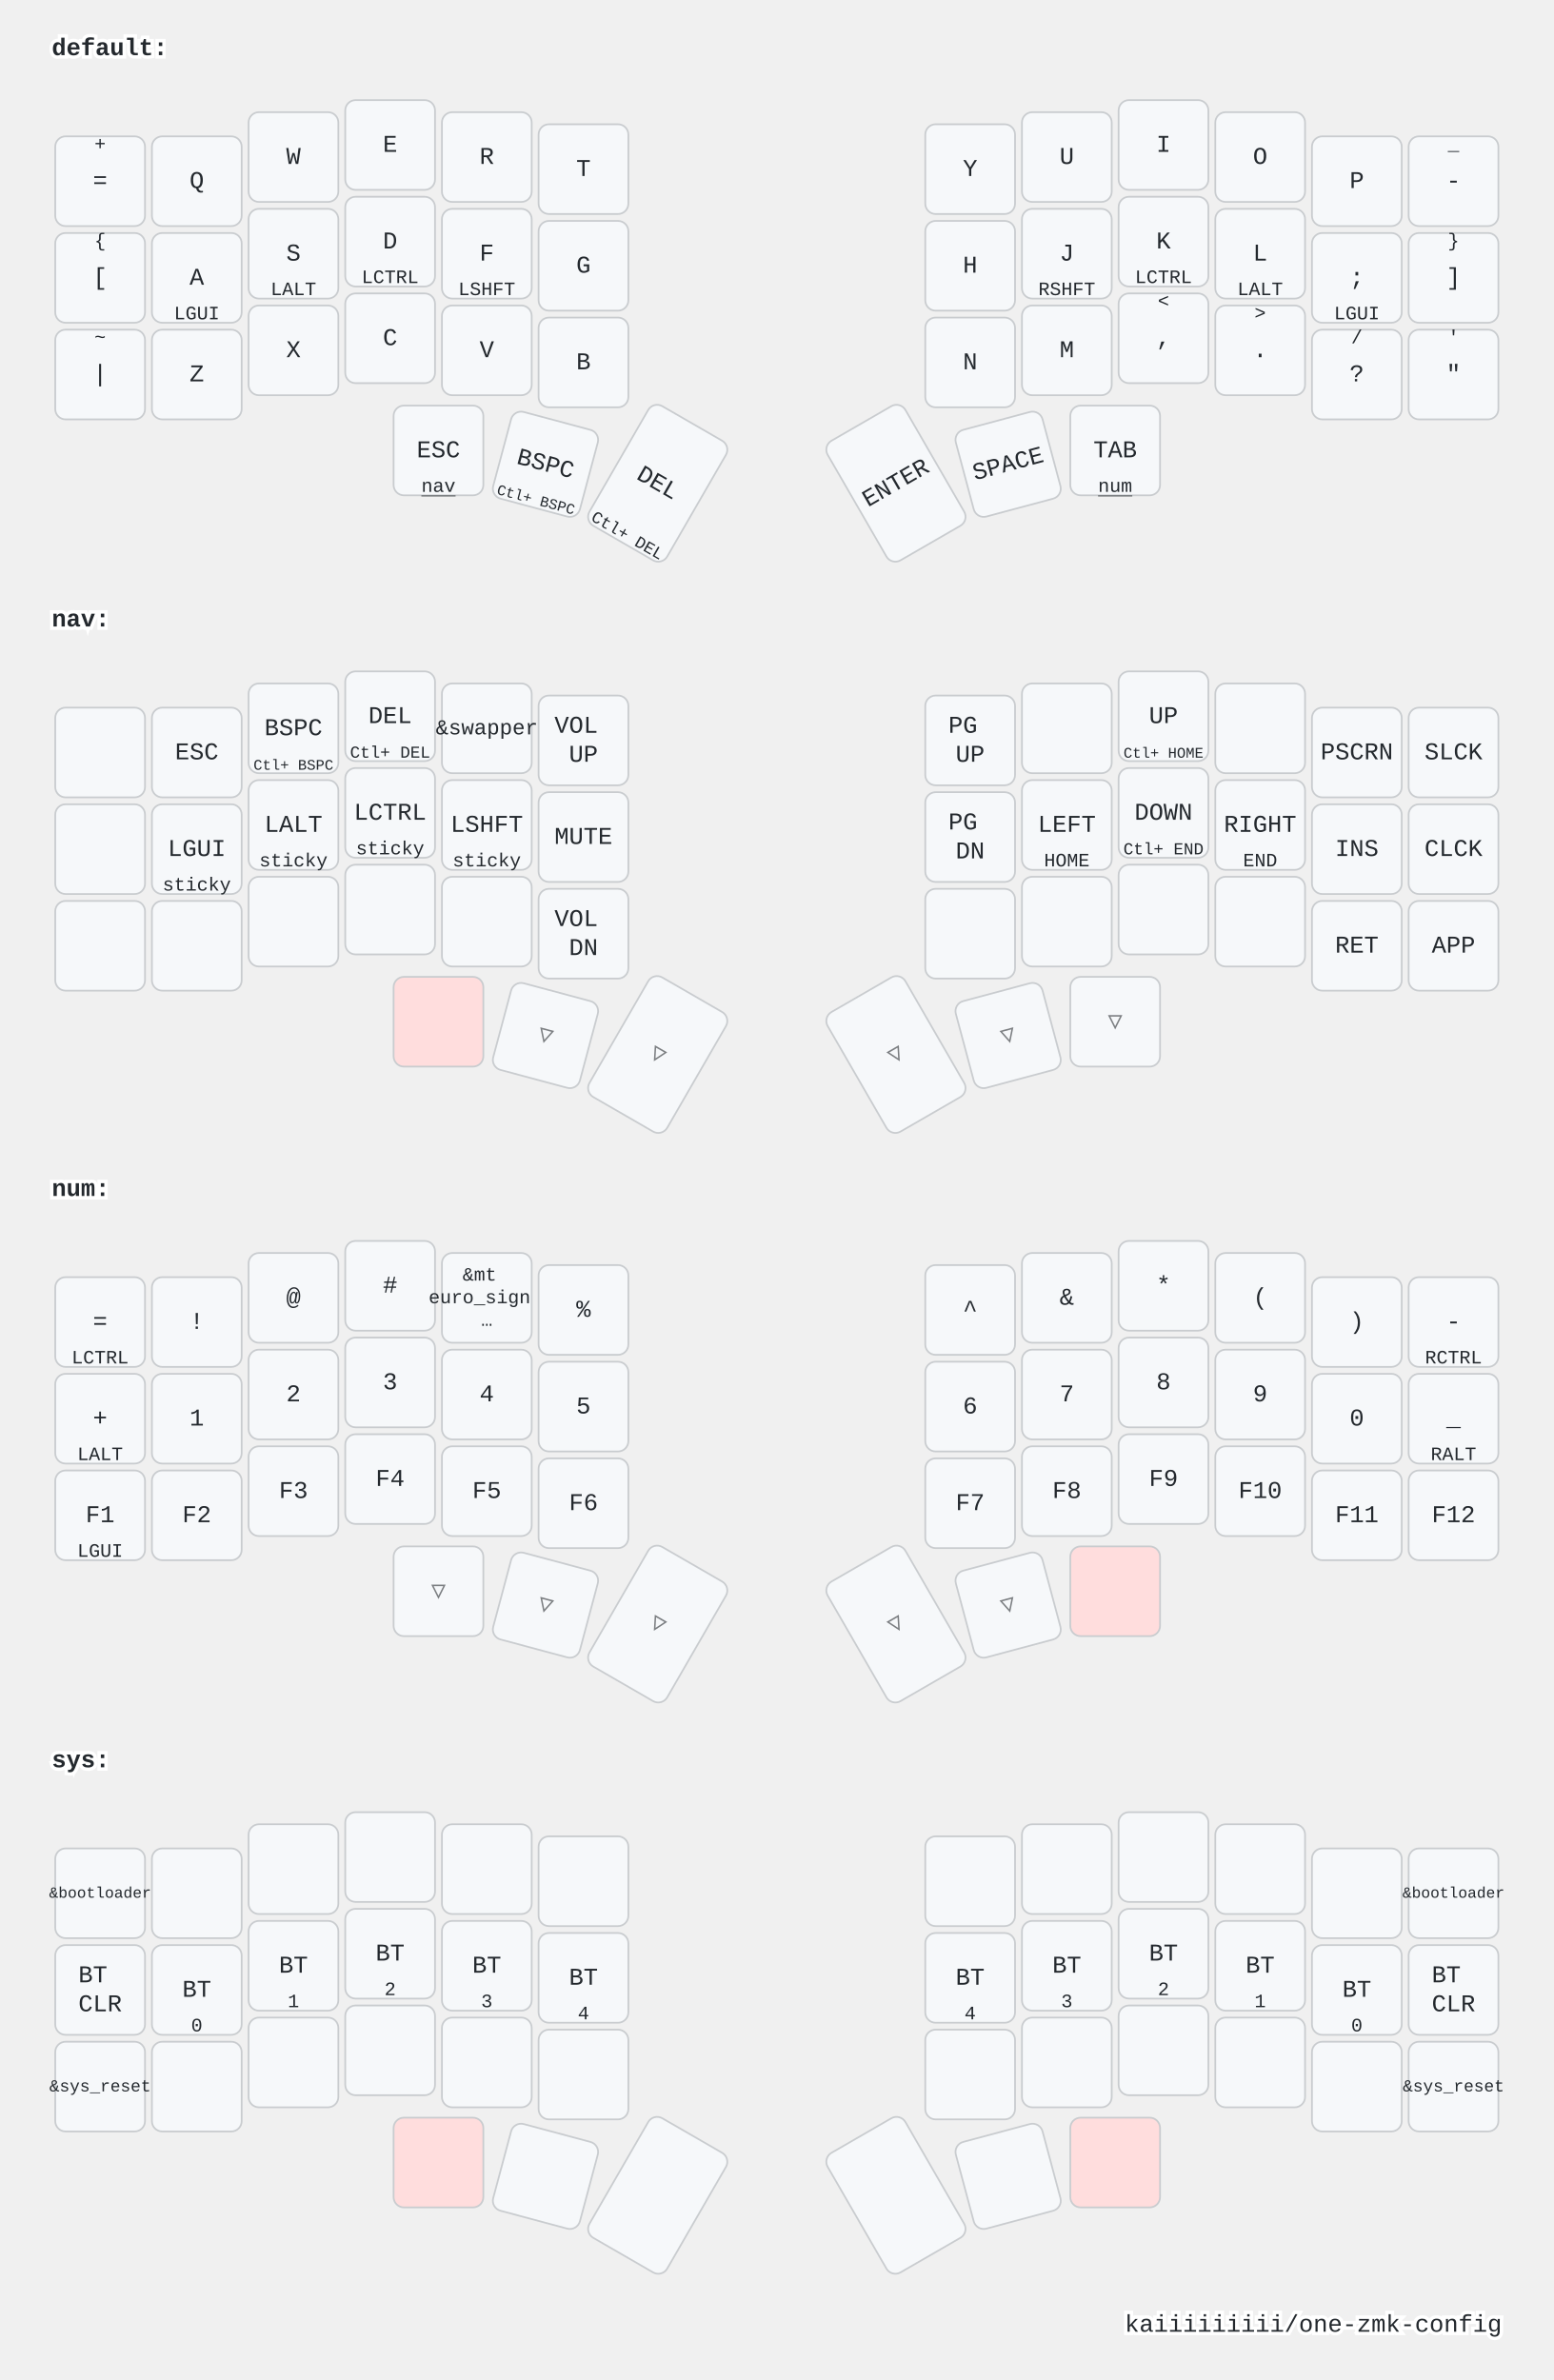
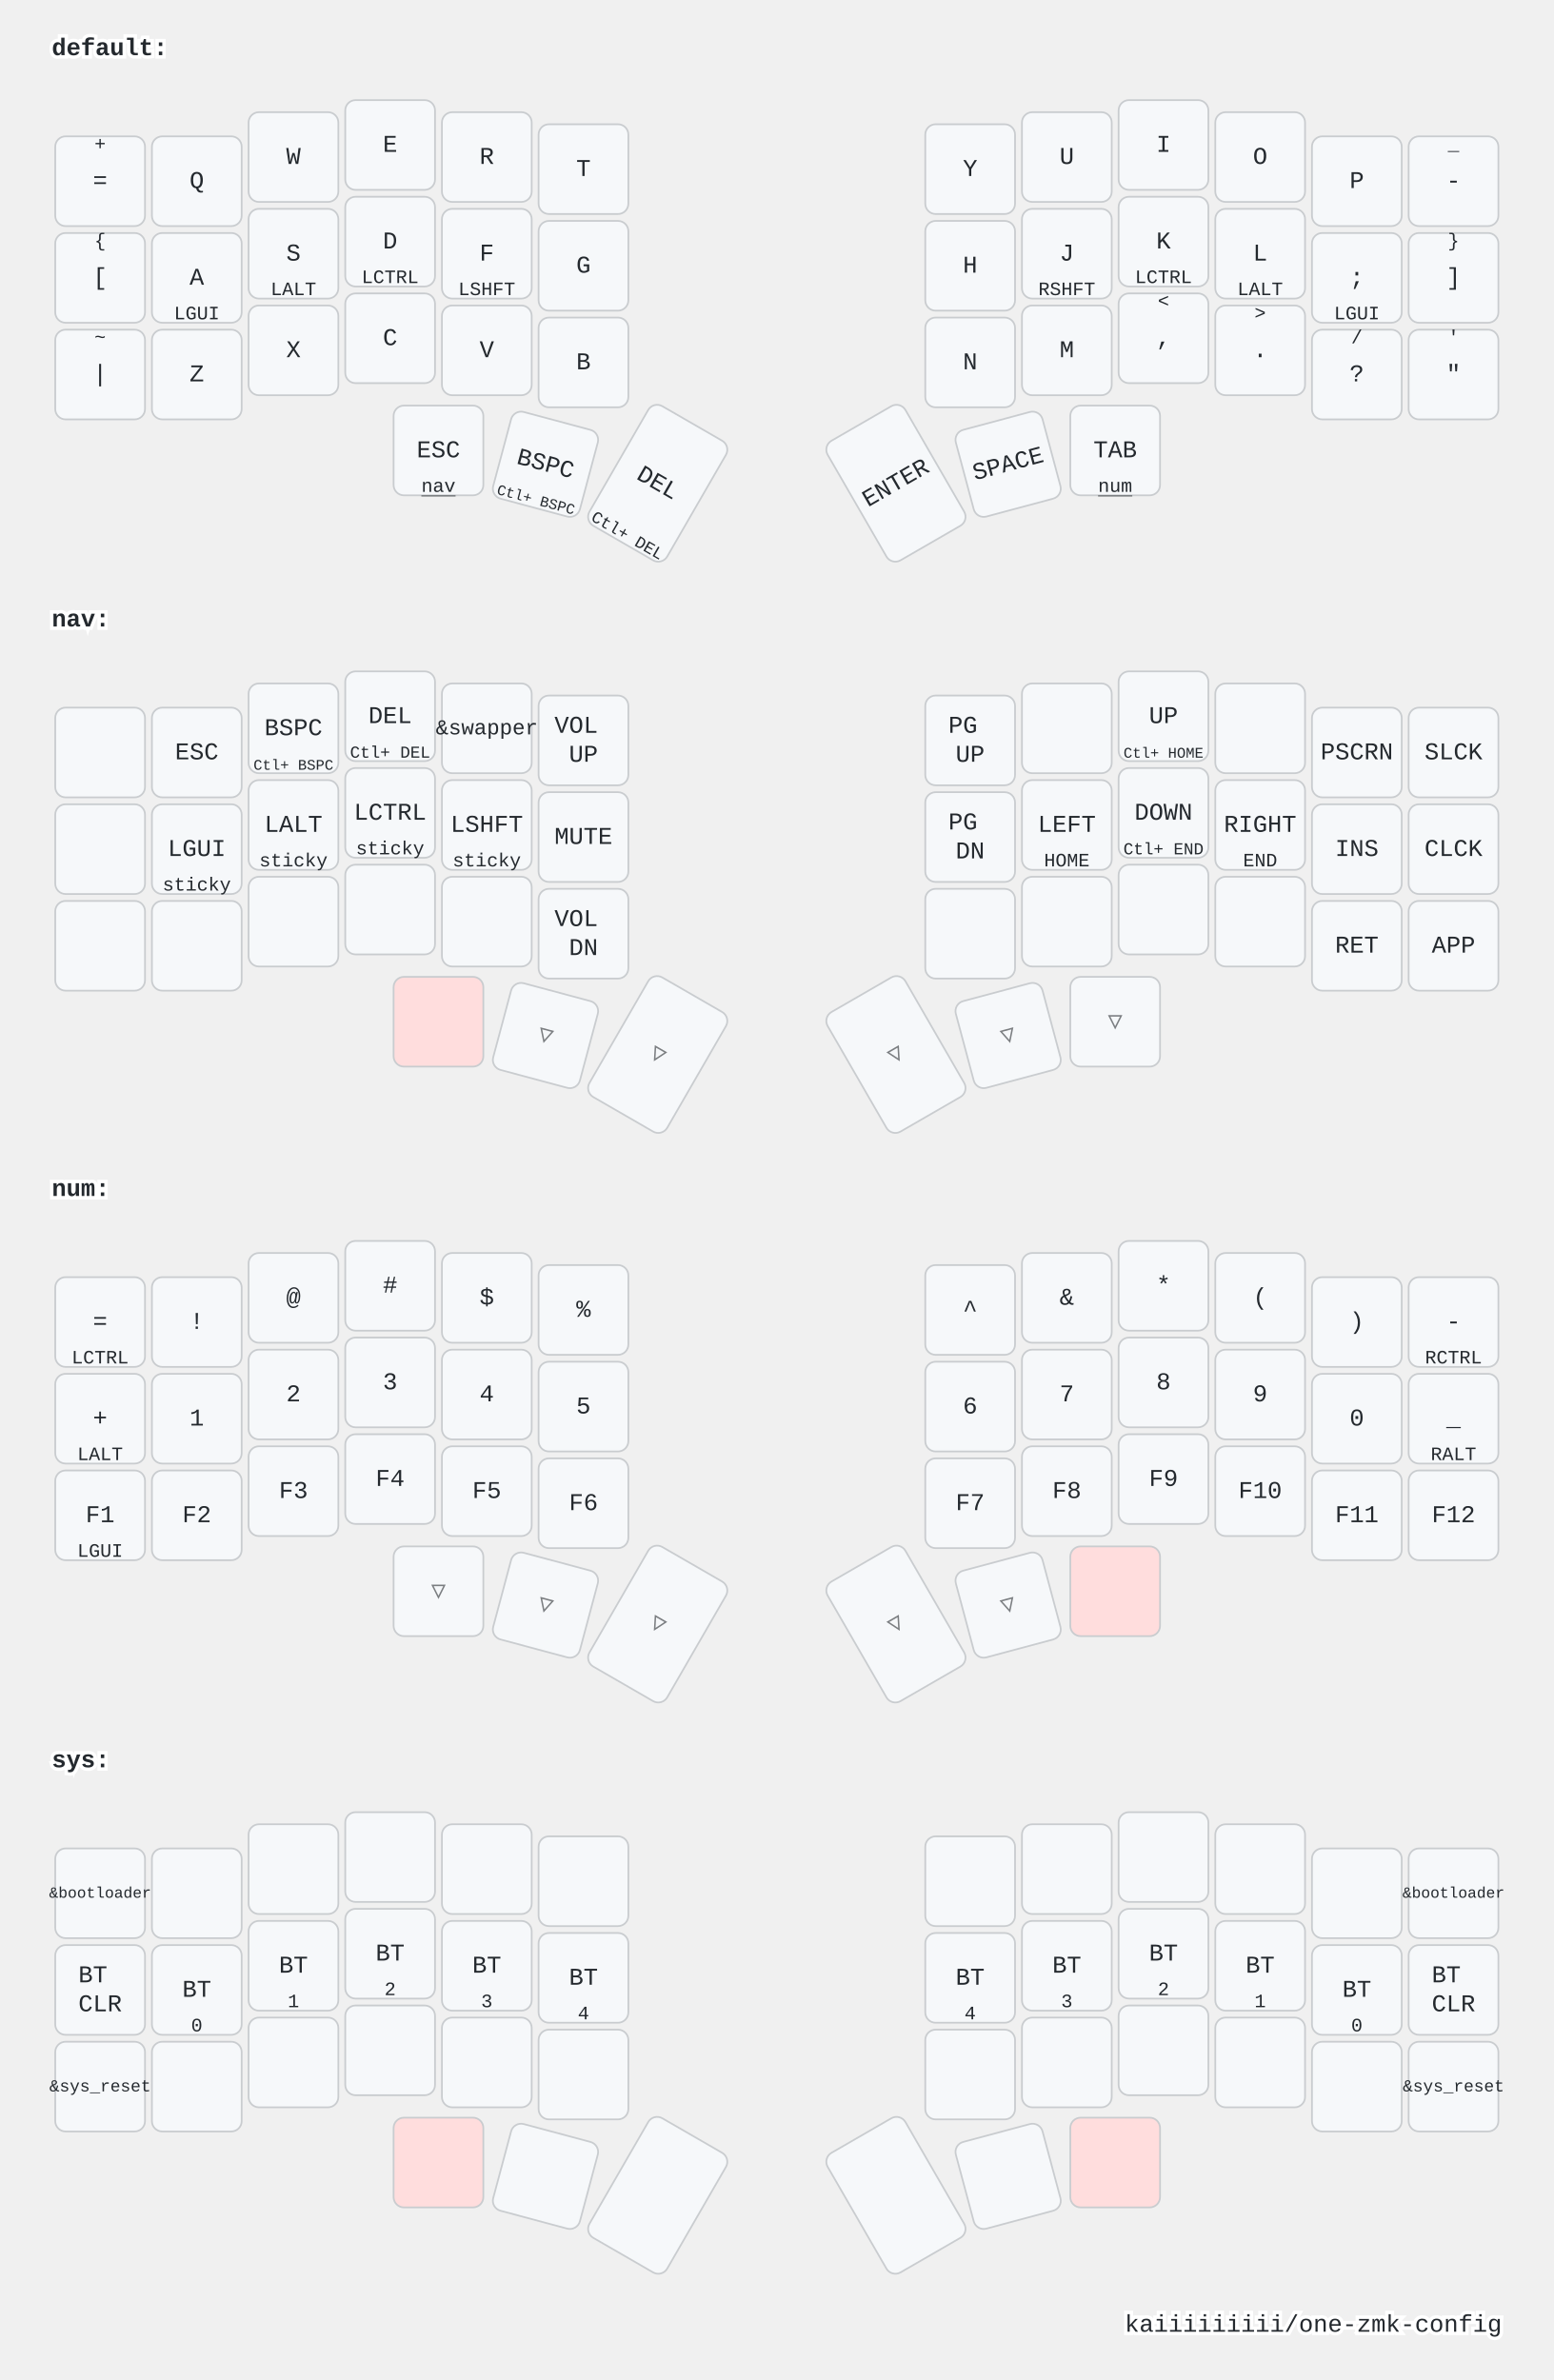
<svg xmlns="http://www.w3.org/2000/svg" width="900" height="1379" viewBox="0 0 900 1379" class="keymap">
  <style>/* inherit to force styles through use tags */
svg path {
    fill: inherit;
}

/* font and background color specifications */
svg.keymap {
    font-family: SFMono-Regular,Consolas,Liberation Mono,Menlo,monospace;
    font-size: 14px;
    font-kerning: normal;
    text-rendering: optimizeLegibility;
    fill: #24292e;
}

/* default key styling */
rect.key {
    fill: #f6f8fa;
}

rect.key, rect.combo {
    stroke: #c9cccf;
    stroke-width: 1;
}

/* default key side styling, only used is draw_key_sides is set */
rect.side {
    filter: brightness(90%);
}

/* color accent for combo boxes */
rect.combo, rect.combo-separate {
    fill: #cdf;
}

/* color accent for held keys */
rect.held, rect.combo.held {
    fill: #fdd;
}

/* color accent for ghost (optional) keys */
rect.ghost, rect.combo.ghost {
    stroke-dasharray: 4, 4;
    stroke-width: 2;
}

text {
    text-anchor: middle;
    dominant-baseline: middle;
}

/* styling for layer labels */
text.label {
    font-weight: bold;
    text-anchor: start;
    stroke: white;
    stroke-width: 4;
    paint-order: stroke;
}

/* styling for optional footer */
text.footer {
    text-anchor: end;
    dominant-baseline: auto;
    stroke: white;
    stroke-width: 4;
    paint-order: stroke;
}

/* styling for combo tap, and key hold/shifted label text */
text.combo, text.hold, text.shifted {
    font-size: 11px;
}

text.hold {
    text-anchor: middle;
    dominant-baseline: auto;
}

text.shifted {
    text-anchor: middle;
    dominant-baseline: hanging;
}

text.layer-activator {
    text-decoration: underline;
}

/* styling for hold/shifted label text in combo box */
text.combo.hold, text.combo.shifted {
    font-size: 8px;
}

/* lighter symbol for transparent keys */
text.trans {
    fill: #7b7e81;
}

/* styling for combo dendrons */
path.combo {
    stroke-width: 1;
    stroke: gray;
    fill: none;
}

/* Start Tabler Icons Cleanup */
/* cannot use height/width with glyphs */
.icon-tabler &gt; path {
    fill: inherit;
    stroke: inherit;
    stroke-width: 2;
}
/* hide tabler's default box */
.icon-tabler &gt; path[stroke="none"][fill="none"] {
    visibility: hidden;
}
/* End Tabler Icons Cleanup */

@media (prefers-color-scheme: dark) {
svg.keymap { fill: #d1d6db; }
rect.key { fill: #3f4750; }
rect.key, rect.combo { stroke: #60666c; }
rect.combo, rect.combo-separate { fill: #1f3d7a; }
rect.held, rect.combo.held { fill: #854747; }
text.label, text.footer { stroke: black; }
text.trans { fill: #7e8184; }
path.combo { stroke: #7f7f7f; }

}</style>
  <g transform="translate(30, 0)" class="layer-default">
    <text x="0" y="28" class="label" id="default">default:</text>
    <g transform="translate(0, 56)">
      <g transform="translate(28, 49)" class="key keypos-0">
        <rect rx="6" ry="6" x="-26" y="-26" width="52" height="52" class="key" />
        <text x="0" y="0" class="key tap">=</text>
        <text x="0" y="-24" class="key shifted">+</text>
      </g>
      <g transform="translate(84, 49)" class="key keypos-1">
        <rect rx="6" ry="6" x="-26" y="-26" width="52" height="52" class="key" />
        <text x="0" y="0" class="key tap">Q</text>
      </g>
      <g transform="translate(140, 35)" class="key keypos-2">
        <rect rx="6" ry="6" x="-26" y="-26" width="52" height="52" class="key" />
        <text x="0" y="0" class="key tap">W</text>
      </g>
      <g transform="translate(196, 28)" class="key keypos-3">
        <rect rx="6" ry="6" x="-26" y="-26" width="52" height="52" class="key" />
        <text x="0" y="0" class="key tap">E</text>
      </g>
      <g transform="translate(252, 35)" class="key keypos-4">
        <rect rx="6" ry="6" x="-26" y="-26" width="52" height="52" class="key" />
        <text x="0" y="0" class="key tap">R</text>
      </g>
      <g transform="translate(308, 42)" class="key keypos-5">
        <rect rx="6" ry="6" x="-26" y="-26" width="52" height="52" class="key" />
        <text x="0" y="0" class="key tap">T</text>
      </g>
      <g transform="translate(532, 42)" class="key keypos-6">
        <rect rx="6" ry="6" x="-26" y="-26" width="52" height="52" class="key" />
        <text x="0" y="0" class="key tap">Y</text>
      </g>
      <g transform="translate(588, 35)" class="key keypos-7">
        <rect rx="6" ry="6" x="-26" y="-26" width="52" height="52" class="key" />
        <text x="0" y="0" class="key tap">U</text>
      </g>
      <g transform="translate(644, 28)" class="key keypos-8">
        <rect rx="6" ry="6" x="-26" y="-26" width="52" height="52" class="key" />
        <text x="0" y="0" class="key tap">I</text>
      </g>
      <g transform="translate(700, 35)" class="key keypos-9">
        <rect rx="6" ry="6" x="-26" y="-26" width="52" height="52" class="key" />
        <text x="0" y="0" class="key tap">O</text>
      </g>
      <g transform="translate(756, 49)" class="key keypos-10">
        <rect rx="6" ry="6" x="-26" y="-26" width="52" height="52" class="key" />
        <text x="0" y="0" class="key tap">P</text>
      </g>
      <g transform="translate(812, 49)" class="key keypos-11">
        <rect rx="6" ry="6" x="-26" y="-26" width="52" height="52" class="key" />
        <text x="0" y="0" class="key tap">-</text>
        <text x="0" y="-24" class="key shifted">_</text>
      </g>
      <g transform="translate(28, 105)" class="key keypos-12">
        <rect rx="6" ry="6" x="-26" y="-26" width="52" height="52" class="key" />
        <text x="0" y="0" class="key tap">[</text>
        <text x="0" y="-24" class="key shifted">{</text>
      </g>
      <g transform="translate(84, 105)" class="key keypos-13">
        <rect rx="6" ry="6" x="-26" y="-26" width="52" height="52" class="key" />
        <text x="0" y="0" class="key tap">A</text>
        <text x="0" y="24" class="key hold">LGUI</text>
      </g>
      <g transform="translate(140, 91)" class="key keypos-14">
        <rect rx="6" ry="6" x="-26" y="-26" width="52" height="52" class="key" />
        <text x="0" y="0" class="key tap">S</text>
        <text x="0" y="24" class="key hold">LALT</text>
      </g>
      <g transform="translate(196, 84)" class="key keypos-15">
        <rect rx="6" ry="6" x="-26" y="-26" width="52" height="52" class="key" />
        <text x="0" y="0" class="key tap">D</text>
        <text x="0" y="24" class="key hold">LCTRL</text>
      </g>
      <g transform="translate(252, 91)" class="key keypos-16">
        <rect rx="6" ry="6" x="-26" y="-26" width="52" height="52" class="key" />
        <text x="0" y="0" class="key tap">F</text>
        <text x="0" y="24" class="key hold">LSHFT</text>
      </g>
      <g transform="translate(308, 98)" class="key keypos-17">
        <rect rx="6" ry="6" x="-26" y="-26" width="52" height="52" class="key" />
        <text x="0" y="0" class="key tap">G</text>
      </g>
      <g transform="translate(532, 98)" class="key keypos-18">
        <rect rx="6" ry="6" x="-26" y="-26" width="52" height="52" class="key" />
        <text x="0" y="0" class="key tap">H</text>
      </g>
      <g transform="translate(588, 91)" class="key keypos-19">
        <rect rx="6" ry="6" x="-26" y="-26" width="52" height="52" class="key" />
        <text x="0" y="0" class="key tap">J</text>
        <text x="0" y="24" class="key hold">RSHFT</text>
      </g>
      <g transform="translate(644, 84)" class="key keypos-20">
        <rect rx="6" ry="6" x="-26" y="-26" width="52" height="52" class="key" />
        <text x="0" y="0" class="key tap">K</text>
        <text x="0" y="24" class="key hold">LCTRL</text>
      </g>
      <g transform="translate(700, 91)" class="key keypos-21">
        <rect rx="6" ry="6" x="-26" y="-26" width="52" height="52" class="key" />
        <text x="0" y="0" class="key tap">L</text>
        <text x="0" y="24" class="key hold">LALT</text>
      </g>
      <g transform="translate(756, 105)" class="key keypos-22">
        <rect rx="6" ry="6" x="-26" y="-26" width="52" height="52" class="key" />
        <text x="0" y="0" class="key tap">;</text>
        <text x="0" y="24" class="key hold">LGUI</text>
      </g>
      <g transform="translate(812, 105)" class="key keypos-23">
        <rect rx="6" ry="6" x="-26" y="-26" width="52" height="52" class="key" />
        <text x="0" y="0" class="key tap">]</text>
        <text x="0" y="-24" class="key shifted">}</text>
      </g>
      <g transform="translate(28, 161)" class="key keypos-24">
        <rect rx="6" ry="6" x="-26" y="-26" width="52" height="52" class="key" />
        <text x="0" y="0" class="key tap">|</text>
        <text x="0" y="-24" class="key shifted">~</text>
      </g>
      <g transform="translate(84, 161)" class="key keypos-25">
        <rect rx="6" ry="6" x="-26" y="-26" width="52" height="52" class="key" />
        <text x="0" y="0" class="key tap">Z</text>
      </g>
      <g transform="translate(140, 147)" class="key keypos-26">
        <rect rx="6" ry="6" x="-26" y="-26" width="52" height="52" class="key" />
        <text x="0" y="0" class="key tap">X</text>
      </g>
      <g transform="translate(196, 140)" class="key keypos-27">
        <rect rx="6" ry="6" x="-26" y="-26" width="52" height="52" class="key" />
        <text x="0" y="0" class="key tap">C</text>
      </g>
      <g transform="translate(252, 147)" class="key keypos-28">
        <rect rx="6" ry="6" x="-26" y="-26" width="52" height="52" class="key" />
        <text x="0" y="0" class="key tap">V</text>
      </g>
      <g transform="translate(308, 154)" class="key keypos-29">
        <rect rx="6" ry="6" x="-26" y="-26" width="52" height="52" class="key" />
        <text x="0" y="0" class="key tap">B</text>
      </g>
      <g transform="translate(532, 154)" class="key keypos-30">
        <rect rx="6" ry="6" x="-26" y="-26" width="52" height="52" class="key" />
        <text x="0" y="0" class="key tap">N</text>
      </g>
      <g transform="translate(588, 147)" class="key keypos-31">
        <rect rx="6" ry="6" x="-26" y="-26" width="52" height="52" class="key" />
        <text x="0" y="0" class="key tap">M</text>
      </g>
      <g transform="translate(644, 140)" class="key keypos-32">
        <rect rx="6" ry="6" x="-26" y="-26" width="52" height="52" class="key" />
        <text x="0" y="0" class="key tap">,</text>
        <text x="0" y="-24" class="key shifted">&lt;</text>
      </g>
      <g transform="translate(700, 147)" class="key keypos-33">
        <rect rx="6" ry="6" x="-26" y="-26" width="52" height="52" class="key" />
        <text x="0" y="0" class="key tap">.</text>
        <text x="0" y="-24" class="key shifted">&gt;</text>
      </g>
      <g transform="translate(756, 161)" class="key keypos-34">
        <rect rx="6" ry="6" x="-26" y="-26" width="52" height="52" class="key" />
        <text x="0" y="0" class="key tap">?</text>
        <text x="0" y="-24" class="key shifted">/</text>
      </g>
      <g transform="translate(812, 161)" class="key keypos-35">
        <rect rx="6" ry="6" x="-26" y="-26" width="52" height="52" class="key" />
        <text x="0" y="0" class="key tap">"</text>
        <text x="0" y="-24" class="key shifted">'</text>
      </g>
      <g transform="translate(224, 205)" class="key keypos-36">
        <rect rx="6" ry="6" x="-26" y="-26" width="52" height="52" class="key" />
        <text x="0" y="0" class="key tap">ESC</text>
        <a href="#nav">
          <text x="0" y="24" class="key hold layer-activator">nav</text>
        </a>
      </g>
      <g transform="translate(286, 213) rotate(15.0)" class="key keypos-37">
        <rect rx="6" ry="6" x="-26" y="-26" width="52" height="52" class="key" />
        <text x="0" y="0" class="key tap">BSPC</text>
        <text x="0" y="24" class="key hold">
          <tspan style="font-size: 78%">Ctl+ BSPC</tspan>
        </text>
      </g>
      <g transform="translate(351, 224) rotate(30.0)" class="key keypos-38">
        <rect rx="6" ry="6" x="-26" y="-40" width="52" height="80" class="key" />
        <text x="0" y="0" class="key tap">DEL</text>
        <text x="0" y="38" class="key hold">
          <tspan style="font-size: 88%">Ctl+ DEL</tspan>
        </text>
      </g>
      <g transform="translate(489, 224) rotate(-30.0)" class="key keypos-39">
        <rect rx="6" ry="6" x="-26" y="-40" width="52" height="80" class="key" />
        <text x="0" y="0" class="key tap">ENTER</text>
      </g>
      <g transform="translate(554, 213) rotate(-15.0)" class="key keypos-40">
        <rect rx="6" ry="6" x="-26" y="-26" width="52" height="52" class="key" />
        <text x="0" y="0" class="key tap">SPACE</text>
      </g>
      <g transform="translate(616, 205)" class="key keypos-41">
        <rect rx="6" ry="6" x="-26" y="-26" width="52" height="52" class="key" />
        <text x="0" y="0" class="key tap">TAB</text>
        <a href="#num">
          <text x="0" y="24" class="key hold layer-activator">num</text>
        </a>
      </g>
    </g>
  </g>
  <g transform="translate(30, 331)" class="layer-nav">
    <text x="0" y="28" class="label" id="nav">nav:</text>
    <g transform="translate(0, 56)">
      <g transform="translate(28, 49)" class="key keypos-0">
        <rect rx="6" ry="6" x="-26" y="-26" width="52" height="52" class="key" />
      </g>
      <g transform="translate(84, 49)" class="key keypos-1">
        <rect rx="6" ry="6" x="-26" y="-26" width="52" height="52" class="key" />
        <text x="0" y="0" class="key tap">ESC</text>
      </g>
      <g transform="translate(140, 35)" class="key keypos-2">
        <rect rx="6" ry="6" x="-26" y="-26" width="52" height="52" class="key" />
        <text x="0" y="0" class="key tap">BSPC</text>
        <text x="0" y="24" class="key hold">
          <tspan style="font-size: 78%">Ctl+ BSPC</tspan>
        </text>
      </g>
      <g transform="translate(196, 28)" class="key keypos-3">
        <rect rx="6" ry="6" x="-26" y="-26" width="52" height="52" class="key" />
        <text x="0" y="0" class="key tap">DEL</text>
        <text x="0" y="24" class="key hold">
          <tspan style="font-size: 88%">Ctl+ DEL</tspan>
        </text>
      </g>
      <g transform="translate(252, 35)" class="key keypos-4">
        <rect rx="6" ry="6" x="-26" y="-26" width="52" height="52" class="key" />
        <text x="0" y="0" class="key tap">
          <tspan style="font-size: 88%">&amp;swapper</tspan>
        </text>
      </g>
      <g transform="translate(308, 42)" class="key keypos-5">
        <rect rx="6" ry="6" x="-26" y="-26" width="52" height="52" class="key" />
        <text x="0" y="0" class="key tap">
          <tspan x="0" dy="-0.6em">VOL</tspan>
          <tspan x="0" dy="1.2em">UP</tspan>
        </text>
      </g>
      <g transform="translate(532, 42)" class="key keypos-6">
        <rect rx="6" ry="6" x="-26" y="-26" width="52" height="52" class="key" />
        <text x="0" y="0" class="key tap">
          <tspan x="0" dy="-0.6em">PG</tspan>
          <tspan x="0" dy="1.2em">UP</tspan>
        </text>
      </g>
      <g transform="translate(588, 35)" class="key keypos-7">
        <rect rx="6" ry="6" x="-26" y="-26" width="52" height="52" class="key" />
      </g>
      <g transform="translate(644, 28)" class="key keypos-8">
        <rect rx="6" ry="6" x="-26" y="-26" width="52" height="52" class="key" />
        <text x="0" y="0" class="key tap">UP</text>
        <text x="0" y="24" class="key hold">
          <tspan style="font-size: 78%">Ctl+ HOME</tspan>
        </text>
      </g>
      <g transform="translate(700, 35)" class="key keypos-9">
        <rect rx="6" ry="6" x="-26" y="-26" width="52" height="52" class="key" />
      </g>
      <g transform="translate(756, 49)" class="key keypos-10">
        <rect rx="6" ry="6" x="-26" y="-26" width="52" height="52" class="key" />
        <text x="0" y="0" class="key tap">PSCRN</text>
      </g>
      <g transform="translate(812, 49)" class="key keypos-11">
        <rect rx="6" ry="6" x="-26" y="-26" width="52" height="52" class="key" />
        <text x="0" y="0" class="key tap">SLCK</text>
      </g>
      <g transform="translate(28, 105)" class="key keypos-12">
        <rect rx="6" ry="6" x="-26" y="-26" width="52" height="52" class="key" />
      </g>
      <g transform="translate(84, 105)" class="key keypos-13">
        <rect rx="6" ry="6" x="-26" y="-26" width="52" height="52" class="key" />
        <text x="0" y="0" class="key tap">LGUI</text>
        <text x="0" y="24" class="key hold">sticky</text>
      </g>
      <g transform="translate(140, 91)" class="key keypos-14">
        <rect rx="6" ry="6" x="-26" y="-26" width="52" height="52" class="key" />
        <text x="0" y="0" class="key tap">LALT</text>
        <text x="0" y="24" class="key hold">sticky</text>
      </g>
      <g transform="translate(196, 84)" class="key keypos-15">
        <rect rx="6" ry="6" x="-26" y="-26" width="52" height="52" class="key" />
        <text x="0" y="0" class="key tap">LCTRL</text>
        <text x="0" y="24" class="key hold">sticky</text>
      </g>
      <g transform="translate(252, 91)" class="key keypos-16">
        <rect rx="6" ry="6" x="-26" y="-26" width="52" height="52" class="key" />
        <text x="0" y="0" class="key tap">LSHFT</text>
        <text x="0" y="24" class="key hold">sticky</text>
      </g>
      <g transform="translate(308, 98)" class="key keypos-17">
        <rect rx="6" ry="6" x="-26" y="-26" width="52" height="52" class="key" />
        <text x="0" y="0" class="key tap">MUTE</text>
      </g>
      <g transform="translate(532, 98)" class="key keypos-18">
        <rect rx="6" ry="6" x="-26" y="-26" width="52" height="52" class="key" />
        <text x="0" y="0" class="key tap">
          <tspan x="0" dy="-0.6em">PG</tspan>
          <tspan x="0" dy="1.2em">DN</tspan>
        </text>
      </g>
      <g transform="translate(588, 91)" class="key keypos-19">
        <rect rx="6" ry="6" x="-26" y="-26" width="52" height="52" class="key" />
        <text x="0" y="0" class="key tap">LEFT</text>
        <text x="0" y="24" class="key hold">HOME</text>
      </g>
      <g transform="translate(644, 84)" class="key keypos-20">
        <rect rx="6" ry="6" x="-26" y="-26" width="52" height="52" class="key" />
        <text x="0" y="0" class="key tap">DOWN</text>
        <text x="0" y="24" class="key hold">
          <tspan style="font-size: 88%">Ctl+ END</tspan>
        </text>
      </g>
      <g transform="translate(700, 91)" class="key keypos-21">
        <rect rx="6" ry="6" x="-26" y="-26" width="52" height="52" class="key" />
        <text x="0" y="0" class="key tap">RIGHT</text>
        <text x="0" y="24" class="key hold">END</text>
      </g>
      <g transform="translate(756, 105)" class="key keypos-22">
        <rect rx="6" ry="6" x="-26" y="-26" width="52" height="52" class="key" />
        <text x="0" y="0" class="key tap">INS</text>
      </g>
      <g transform="translate(812, 105)" class="key keypos-23">
        <rect rx="6" ry="6" x="-26" y="-26" width="52" height="52" class="key" />
        <text x="0" y="0" class="key tap">CLCK</text>
      </g>
      <g transform="translate(28, 161)" class="key keypos-24">
        <rect rx="6" ry="6" x="-26" y="-26" width="52" height="52" class="key" />
      </g>
      <g transform="translate(84, 161)" class="key keypos-25">
        <rect rx="6" ry="6" x="-26" y="-26" width="52" height="52" class="key" />
      </g>
      <g transform="translate(140, 147)" class="key keypos-26">
        <rect rx="6" ry="6" x="-26" y="-26" width="52" height="52" class="key" />
      </g>
      <g transform="translate(196, 140)" class="key keypos-27">
        <rect rx="6" ry="6" x="-26" y="-26" width="52" height="52" class="key" />
      </g>
      <g transform="translate(252, 147)" class="key keypos-28">
        <rect rx="6" ry="6" x="-26" y="-26" width="52" height="52" class="key" />
      </g>
      <g transform="translate(308, 154)" class="key keypos-29">
        <rect rx="6" ry="6" x="-26" y="-26" width="52" height="52" class="key" />
        <text x="0" y="0" class="key tap">
          <tspan x="0" dy="-0.6em">VOL</tspan>
          <tspan x="0" dy="1.2em">DN</tspan>
        </text>
      </g>
      <g transform="translate(532, 154)" class="key keypos-30">
        <rect rx="6" ry="6" x="-26" y="-26" width="52" height="52" class="key" />
      </g>
      <g transform="translate(588, 147)" class="key keypos-31">
        <rect rx="6" ry="6" x="-26" y="-26" width="52" height="52" class="key" />
      </g>
      <g transform="translate(644, 140)" class="key keypos-32">
        <rect rx="6" ry="6" x="-26" y="-26" width="52" height="52" class="key" />
      </g>
      <g transform="translate(700, 147)" class="key keypos-33">
        <rect rx="6" ry="6" x="-26" y="-26" width="52" height="52" class="key" />
      </g>
      <g transform="translate(756, 161)" class="key keypos-34">
        <rect rx="6" ry="6" x="-26" y="-26" width="52" height="52" class="key" />
        <text x="0" y="0" class="key tap">RET</text>
      </g>
      <g transform="translate(812, 161)" class="key keypos-35">
        <rect rx="6" ry="6" x="-26" y="-26" width="52" height="52" class="key" />
        <text x="0" y="0" class="key tap">APP</text>
      </g>
      <g transform="translate(224, 205)" class="key held keypos-36">
        <rect rx="6" ry="6" x="-26" y="-26" width="52" height="52" class="key held" />
      </g>
      <g transform="translate(286, 213) rotate(15.0)" class="key trans keypos-37">
        <rect rx="6" ry="6" x="-26" y="-26" width="52" height="52" class="key trans" />
        <text x="0" y="0" class="key trans tap">▽</text>
      </g>
      <g transform="translate(351, 224) rotate(30.0)" class="key trans keypos-38">
        <rect rx="6" ry="6" x="-26" y="-40" width="52" height="80" class="key trans" />
        <text x="0" y="0" class="key trans tap">▽</text>
      </g>
      <g transform="translate(489, 224) rotate(-30.0)" class="key trans keypos-39">
        <rect rx="6" ry="6" x="-26" y="-40" width="52" height="80" class="key trans" />
        <text x="0" y="0" class="key trans tap">▽</text>
      </g>
      <g transform="translate(554, 213) rotate(-15.0)" class="key trans keypos-40">
        <rect rx="6" ry="6" x="-26" y="-26" width="52" height="52" class="key trans" />
        <text x="0" y="0" class="key trans tap">▽</text>
      </g>
      <g transform="translate(616, 205)" class="key trans keypos-41">
        <rect rx="6" ry="6" x="-26" y="-26" width="52" height="52" class="key trans" />
        <text x="0" y="0" class="key trans tap">▽</text>
      </g>
    </g>
  </g>
  <g transform="translate(30, 661)" class="layer-num">
    <text x="0" y="28" class="label" id="num">num:</text>
    <g transform="translate(0, 56)">
      <g transform="translate(28, 49)" class="key keypos-0">
        <rect rx="6" ry="6" x="-26" y="-26" width="52" height="52" class="key" />
        <text x="0" y="0" class="key tap">=</text>
        <text x="0" y="24" class="key hold">LCTRL</text>
      </g>
      <g transform="translate(84, 49)" class="key keypos-1">
        <rect rx="6" ry="6" x="-26" y="-26" width="52" height="52" class="key" />
        <text x="0" y="0" class="key tap">!</text>
      </g>
      <g transform="translate(140, 35)" class="key keypos-2">
        <rect rx="6" ry="6" x="-26" y="-26" width="52" height="52" class="key" />
        <text x="0" y="0" class="key tap">@</text>
      </g>
      <g transform="translate(196, 28)" class="key keypos-3">
        <rect rx="6" ry="6" x="-26" y="-26" width="52" height="52" class="key" />
        <text x="0" y="0" class="key tap">#</text>
      </g>
      <g transform="translate(252, 35)" class="key keypos-4">
        <rect rx="6" ry="6" x="-26" y="-26" width="52" height="52" class="key" />
-         <text x="0" y="0" class="key tap">
-           <tspan x="0" dy="-1.2em" style="font-size: 78%">&amp;mt</tspan>
-           <tspan x="0" dy="1.2em" style="font-size: 78%">euro_sign</tspan>
-           <tspan x="0" dy="1.2em" style="font-size: 78%">…</tspan>
-         </text>
+         <text x="0" y="0" class="key tap">$</text>
      </g>
      <g transform="translate(308, 42)" class="key keypos-5">
        <rect rx="6" ry="6" x="-26" y="-26" width="52" height="52" class="key" />
        <text x="0" y="0" class="key tap">%</text>
      </g>
      <g transform="translate(532, 42)" class="key keypos-6">
        <rect rx="6" ry="6" x="-26" y="-26" width="52" height="52" class="key" />
        <text x="0" y="0" class="key tap">^</text>
      </g>
      <g transform="translate(588, 35)" class="key keypos-7">
        <rect rx="6" ry="6" x="-26" y="-26" width="52" height="52" class="key" />
        <text x="0" y="0" class="key tap">&amp;</text>
      </g>
      <g transform="translate(644, 28)" class="key keypos-8">
        <rect rx="6" ry="6" x="-26" y="-26" width="52" height="52" class="key" />
        <text x="0" y="0" class="key tap">*</text>
      </g>
      <g transform="translate(700, 35)" class="key keypos-9">
        <rect rx="6" ry="6" x="-26" y="-26" width="52" height="52" class="key" />
        <text x="0" y="0" class="key tap">(</text>
      </g>
      <g transform="translate(756, 49)" class="key keypos-10">
        <rect rx="6" ry="6" x="-26" y="-26" width="52" height="52" class="key" />
        <text x="0" y="0" class="key tap">)</text>
      </g>
      <g transform="translate(812, 49)" class="key keypos-11">
        <rect rx="6" ry="6" x="-26" y="-26" width="52" height="52" class="key" />
        <text x="0" y="0" class="key tap">-</text>
        <text x="0" y="24" class="key hold">RCTRL</text>
      </g>
      <g transform="translate(28, 105)" class="key keypos-12">
        <rect rx="6" ry="6" x="-26" y="-26" width="52" height="52" class="key" />
        <text x="0" y="0" class="key tap">+</text>
        <text x="0" y="24" class="key hold">LALT</text>
      </g>
      <g transform="translate(84, 105)" class="key keypos-13">
        <rect rx="6" ry="6" x="-26" y="-26" width="52" height="52" class="key" />
        <text x="0" y="0" class="key tap">1</text>
      </g>
      <g transform="translate(140, 91)" class="key keypos-14">
        <rect rx="6" ry="6" x="-26" y="-26" width="52" height="52" class="key" />
        <text x="0" y="0" class="key tap">2</text>
      </g>
      <g transform="translate(196, 84)" class="key keypos-15">
        <rect rx="6" ry="6" x="-26" y="-26" width="52" height="52" class="key" />
        <text x="0" y="0" class="key tap">3</text>
      </g>
      <g transform="translate(252, 91)" class="key keypos-16">
        <rect rx="6" ry="6" x="-26" y="-26" width="52" height="52" class="key" />
        <text x="0" y="0" class="key tap">4</text>
      </g>
      <g transform="translate(308, 98)" class="key keypos-17">
        <rect rx="6" ry="6" x="-26" y="-26" width="52" height="52" class="key" />
        <text x="0" y="0" class="key tap">5</text>
      </g>
      <g transform="translate(532, 98)" class="key keypos-18">
        <rect rx="6" ry="6" x="-26" y="-26" width="52" height="52" class="key" />
        <text x="0" y="0" class="key tap">6</text>
      </g>
      <g transform="translate(588, 91)" class="key keypos-19">
        <rect rx="6" ry="6" x="-26" y="-26" width="52" height="52" class="key" />
        <text x="0" y="0" class="key tap">7</text>
      </g>
      <g transform="translate(644, 84)" class="key keypos-20">
        <rect rx="6" ry="6" x="-26" y="-26" width="52" height="52" class="key" />
        <text x="0" y="0" class="key tap">8</text>
      </g>
      <g transform="translate(700, 91)" class="key keypos-21">
        <rect rx="6" ry="6" x="-26" y="-26" width="52" height="52" class="key" />
        <text x="0" y="0" class="key tap">9</text>
      </g>
      <g transform="translate(756, 105)" class="key keypos-22">
        <rect rx="6" ry="6" x="-26" y="-26" width="52" height="52" class="key" />
        <text x="0" y="0" class="key tap">0</text>
      </g>
      <g transform="translate(812, 105)" class="key keypos-23">
        <rect rx="6" ry="6" x="-26" y="-26" width="52" height="52" class="key" />
        <text x="0" y="0" class="key tap">_</text>
        <text x="0" y="24" class="key hold">RALT</text>
      </g>
      <g transform="translate(28, 161)" class="key keypos-24">
        <rect rx="6" ry="6" x="-26" y="-26" width="52" height="52" class="key" />
        <text x="0" y="0" class="key tap">F1</text>
        <text x="0" y="24" class="key hold">LGUI</text>
      </g>
      <g transform="translate(84, 161)" class="key keypos-25">
        <rect rx="6" ry="6" x="-26" y="-26" width="52" height="52" class="key" />
        <text x="0" y="0" class="key tap">F2</text>
      </g>
      <g transform="translate(140, 147)" class="key keypos-26">
        <rect rx="6" ry="6" x="-26" y="-26" width="52" height="52" class="key" />
        <text x="0" y="0" class="key tap">F3</text>
      </g>
      <g transform="translate(196, 140)" class="key keypos-27">
        <rect rx="6" ry="6" x="-26" y="-26" width="52" height="52" class="key" />
        <text x="0" y="0" class="key tap">F4</text>
      </g>
      <g transform="translate(252, 147)" class="key keypos-28">
        <rect rx="6" ry="6" x="-26" y="-26" width="52" height="52" class="key" />
        <text x="0" y="0" class="key tap">F5</text>
      </g>
      <g transform="translate(308, 154)" class="key keypos-29">
        <rect rx="6" ry="6" x="-26" y="-26" width="52" height="52" class="key" />
        <text x="0" y="0" class="key tap">F6</text>
      </g>
      <g transform="translate(532, 154)" class="key keypos-30">
        <rect rx="6" ry="6" x="-26" y="-26" width="52" height="52" class="key" />
        <text x="0" y="0" class="key tap">F7</text>
      </g>
      <g transform="translate(588, 147)" class="key keypos-31">
        <rect rx="6" ry="6" x="-26" y="-26" width="52" height="52" class="key" />
        <text x="0" y="0" class="key tap">F8</text>
      </g>
      <g transform="translate(644, 140)" class="key keypos-32">
        <rect rx="6" ry="6" x="-26" y="-26" width="52" height="52" class="key" />
        <text x="0" y="0" class="key tap">F9</text>
      </g>
      <g transform="translate(700, 147)" class="key keypos-33">
        <rect rx="6" ry="6" x="-26" y="-26" width="52" height="52" class="key" />
        <text x="0" y="0" class="key tap">F10</text>
      </g>
      <g transform="translate(756, 161)" class="key keypos-34">
        <rect rx="6" ry="6" x="-26" y="-26" width="52" height="52" class="key" />
        <text x="0" y="0" class="key tap">F11</text>
      </g>
      <g transform="translate(812, 161)" class="key keypos-35">
        <rect rx="6" ry="6" x="-26" y="-26" width="52" height="52" class="key" />
        <text x="0" y="0" class="key tap">F12</text>
      </g>
      <g transform="translate(224, 205)" class="key trans keypos-36">
        <rect rx="6" ry="6" x="-26" y="-26" width="52" height="52" class="key trans" />
        <text x="0" y="0" class="key trans tap">▽</text>
      </g>
      <g transform="translate(286, 213) rotate(15.0)" class="key trans keypos-37">
        <rect rx="6" ry="6" x="-26" y="-26" width="52" height="52" class="key trans" />
        <text x="0" y="0" class="key trans tap">▽</text>
      </g>
      <g transform="translate(351, 224) rotate(30.0)" class="key trans keypos-38">
        <rect rx="6" ry="6" x="-26" y="-40" width="52" height="80" class="key trans" />
        <text x="0" y="0" class="key trans tap">▽</text>
      </g>
      <g transform="translate(489, 224) rotate(-30.0)" class="key trans keypos-39">
        <rect rx="6" ry="6" x="-26" y="-40" width="52" height="80" class="key trans" />
        <text x="0" y="0" class="key trans tap">▽</text>
      </g>
      <g transform="translate(554, 213) rotate(-15.0)" class="key trans keypos-40">
        <rect rx="6" ry="6" x="-26" y="-26" width="52" height="52" class="key trans" />
        <text x="0" y="0" class="key trans tap">▽</text>
      </g>
      <g transform="translate(616, 205)" class="key held keypos-41">
        <rect rx="6" ry="6" x="-26" y="-26" width="52" height="52" class="key held" />
      </g>
    </g>
  </g>
  <g transform="translate(30, 992)" class="layer-sys">
    <text x="0" y="28" class="label" id="sys">sys:</text>
    <g transform="translate(0, 56)">
      <g transform="translate(28, 49)" class="key keypos-0">
        <rect rx="6" ry="6" x="-26" y="-26" width="52" height="52" class="key" />
        <text x="0" y="0" class="key tap">
          <tspan style="font-size: 64%">&amp;bootloader</tspan>
        </text>
      </g>
      <g transform="translate(84, 49)" class="key keypos-1">
        <rect rx="6" ry="6" x="-26" y="-26" width="52" height="52" class="key" />
      </g>
      <g transform="translate(140, 35)" class="key keypos-2">
        <rect rx="6" ry="6" x="-26" y="-26" width="52" height="52" class="key" />
      </g>
      <g transform="translate(196, 28)" class="key keypos-3">
        <rect rx="6" ry="6" x="-26" y="-26" width="52" height="52" class="key" />
      </g>
      <g transform="translate(252, 35)" class="key keypos-4">
        <rect rx="6" ry="6" x="-26" y="-26" width="52" height="52" class="key" />
      </g>
      <g transform="translate(308, 42)" class="key keypos-5">
        <rect rx="6" ry="6" x="-26" y="-26" width="52" height="52" class="key" />
      </g>
      <g transform="translate(532, 42)" class="key keypos-6">
        <rect rx="6" ry="6" x="-26" y="-26" width="52" height="52" class="key" />
      </g>
      <g transform="translate(588, 35)" class="key keypos-7">
        <rect rx="6" ry="6" x="-26" y="-26" width="52" height="52" class="key" />
      </g>
      <g transform="translate(644, 28)" class="key keypos-8">
        <rect rx="6" ry="6" x="-26" y="-26" width="52" height="52" class="key" />
      </g>
      <g transform="translate(700, 35)" class="key keypos-9">
        <rect rx="6" ry="6" x="-26" y="-26" width="52" height="52" class="key" />
      </g>
      <g transform="translate(756, 49)" class="key keypos-10">
        <rect rx="6" ry="6" x="-26" y="-26" width="52" height="52" class="key" />
      </g>
      <g transform="translate(812, 49)" class="key keypos-11">
        <rect rx="6" ry="6" x="-26" y="-26" width="52" height="52" class="key" />
        <text x="0" y="0" class="key tap">
          <tspan style="font-size: 64%">&amp;bootloader</tspan>
        </text>
      </g>
      <g transform="translate(28, 105)" class="key keypos-12">
        <rect rx="6" ry="6" x="-26" y="-26" width="52" height="52" class="key" />
        <text x="0" y="0" class="key tap">
          <tspan x="0" dy="-0.6em">BT</tspan>
          <tspan x="0" dy="1.2em">CLR</tspan>
        </text>
      </g>
      <g transform="translate(84, 105)" class="key keypos-13">
        <rect rx="6" ry="6" x="-26" y="-26" width="52" height="52" class="key" />
        <text x="0" y="0" class="key tap">BT</text>
        <text x="0" y="24" class="key hold">0</text>
      </g>
      <g transform="translate(140, 91)" class="key keypos-14">
        <rect rx="6" ry="6" x="-26" y="-26" width="52" height="52" class="key" />
        <text x="0" y="0" class="key tap">BT</text>
        <text x="0" y="24" class="key hold">1</text>
      </g>
      <g transform="translate(196, 84)" class="key keypos-15">
        <rect rx="6" ry="6" x="-26" y="-26" width="52" height="52" class="key" />
        <text x="0" y="0" class="key tap">BT</text>
        <text x="0" y="24" class="key hold">2</text>
      </g>
      <g transform="translate(252, 91)" class="key keypos-16">
        <rect rx="6" ry="6" x="-26" y="-26" width="52" height="52" class="key" />
        <text x="0" y="0" class="key tap">BT</text>
        <text x="0" y="24" class="key hold">3</text>
      </g>
      <g transform="translate(308, 98)" class="key keypos-17">
        <rect rx="6" ry="6" x="-26" y="-26" width="52" height="52" class="key" />
        <text x="0" y="0" class="key tap">BT</text>
        <text x="0" y="24" class="key hold">4</text>
      </g>
      <g transform="translate(532, 98)" class="key keypos-18">
        <rect rx="6" ry="6" x="-26" y="-26" width="52" height="52" class="key" />
        <text x="0" y="0" class="key tap">BT</text>
        <text x="0" y="24" class="key hold">4</text>
      </g>
      <g transform="translate(588, 91)" class="key keypos-19">
        <rect rx="6" ry="6" x="-26" y="-26" width="52" height="52" class="key" />
        <text x="0" y="0" class="key tap">BT</text>
        <text x="0" y="24" class="key hold">3</text>
      </g>
      <g transform="translate(644, 84)" class="key keypos-20">
        <rect rx="6" ry="6" x="-26" y="-26" width="52" height="52" class="key" />
        <text x="0" y="0" class="key tap">BT</text>
        <text x="0" y="24" class="key hold">2</text>
      </g>
      <g transform="translate(700, 91)" class="key keypos-21">
        <rect rx="6" ry="6" x="-26" y="-26" width="52" height="52" class="key" />
        <text x="0" y="0" class="key tap">BT</text>
        <text x="0" y="24" class="key hold">1</text>
      </g>
      <g transform="translate(756, 105)" class="key keypos-22">
        <rect rx="6" ry="6" x="-26" y="-26" width="52" height="52" class="key" />
        <text x="0" y="0" class="key tap">BT</text>
        <text x="0" y="24" class="key hold">0</text>
      </g>
      <g transform="translate(812, 105)" class="key keypos-23">
        <rect rx="6" ry="6" x="-26" y="-26" width="52" height="52" class="key" />
        <text x="0" y="0" class="key tap">
          <tspan x="0" dy="-0.6em">BT</tspan>
          <tspan x="0" dy="1.2em">CLR</tspan>
        </text>
      </g>
      <g transform="translate(28, 161)" class="key keypos-24">
        <rect rx="6" ry="6" x="-26" y="-26" width="52" height="52" class="key" />
        <text x="0" y="0" class="key tap">
          <tspan style="font-size: 70%">&amp;sys_reset</tspan>
        </text>
      </g>
      <g transform="translate(84, 161)" class="key keypos-25">
        <rect rx="6" ry="6" x="-26" y="-26" width="52" height="52" class="key" />
      </g>
      <g transform="translate(140, 147)" class="key keypos-26">
        <rect rx="6" ry="6" x="-26" y="-26" width="52" height="52" class="key" />
      </g>
      <g transform="translate(196, 140)" class="key keypos-27">
        <rect rx="6" ry="6" x="-26" y="-26" width="52" height="52" class="key" />
      </g>
      <g transform="translate(252, 147)" class="key keypos-28">
        <rect rx="6" ry="6" x="-26" y="-26" width="52" height="52" class="key" />
      </g>
      <g transform="translate(308, 154)" class="key keypos-29">
        <rect rx="6" ry="6" x="-26" y="-26" width="52" height="52" class="key" />
      </g>
      <g transform="translate(532, 154)" class="key keypos-30">
        <rect rx="6" ry="6" x="-26" y="-26" width="52" height="52" class="key" />
      </g>
      <g transform="translate(588, 147)" class="key keypos-31">
        <rect rx="6" ry="6" x="-26" y="-26" width="52" height="52" class="key" />
      </g>
      <g transform="translate(644, 140)" class="key keypos-32">
        <rect rx="6" ry="6" x="-26" y="-26" width="52" height="52" class="key" />
      </g>
      <g transform="translate(700, 147)" class="key keypos-33">
        <rect rx="6" ry="6" x="-26" y="-26" width="52" height="52" class="key" />
      </g>
      <g transform="translate(756, 161)" class="key keypos-34">
        <rect rx="6" ry="6" x="-26" y="-26" width="52" height="52" class="key" />
      </g>
      <g transform="translate(812, 161)" class="key keypos-35">
        <rect rx="6" ry="6" x="-26" y="-26" width="52" height="52" class="key" />
        <text x="0" y="0" class="key tap">
          <tspan style="font-size: 70%">&amp;sys_reset</tspan>
        </text>
      </g>
      <g transform="translate(224, 205)" class="key held keypos-36">
        <rect rx="6" ry="6" x="-26" y="-26" width="52" height="52" class="key held" />
      </g>
      <g transform="translate(286, 213) rotate(15.0)" class="key keypos-37">
        <rect rx="6" ry="6" x="-26" y="-26" width="52" height="52" class="key" />
      </g>
      <g transform="translate(351, 224) rotate(30.0)" class="key keypos-38">
        <rect rx="6" ry="6" x="-26" y="-40" width="52" height="80" class="key" />
      </g>
      <g transform="translate(489, 224) rotate(-30.0)" class="key keypos-39">
        <rect rx="6" ry="6" x="-26" y="-40" width="52" height="80" class="key" />
      </g>
      <g transform="translate(554, 213) rotate(-15.0)" class="key keypos-40">
        <rect rx="6" ry="6" x="-26" y="-26" width="52" height="52" class="key" />
      </g>
      <g transform="translate(616, 205)" class="key held keypos-41">
        <rect rx="6" ry="6" x="-26" y="-26" width="52" height="52" class="key held" />
      </g>
    </g>
  </g>
  <text x="870.0" y="1351.0" class="footer">kaiiiiiiiii/one-zmk-config</text>
</svg>
